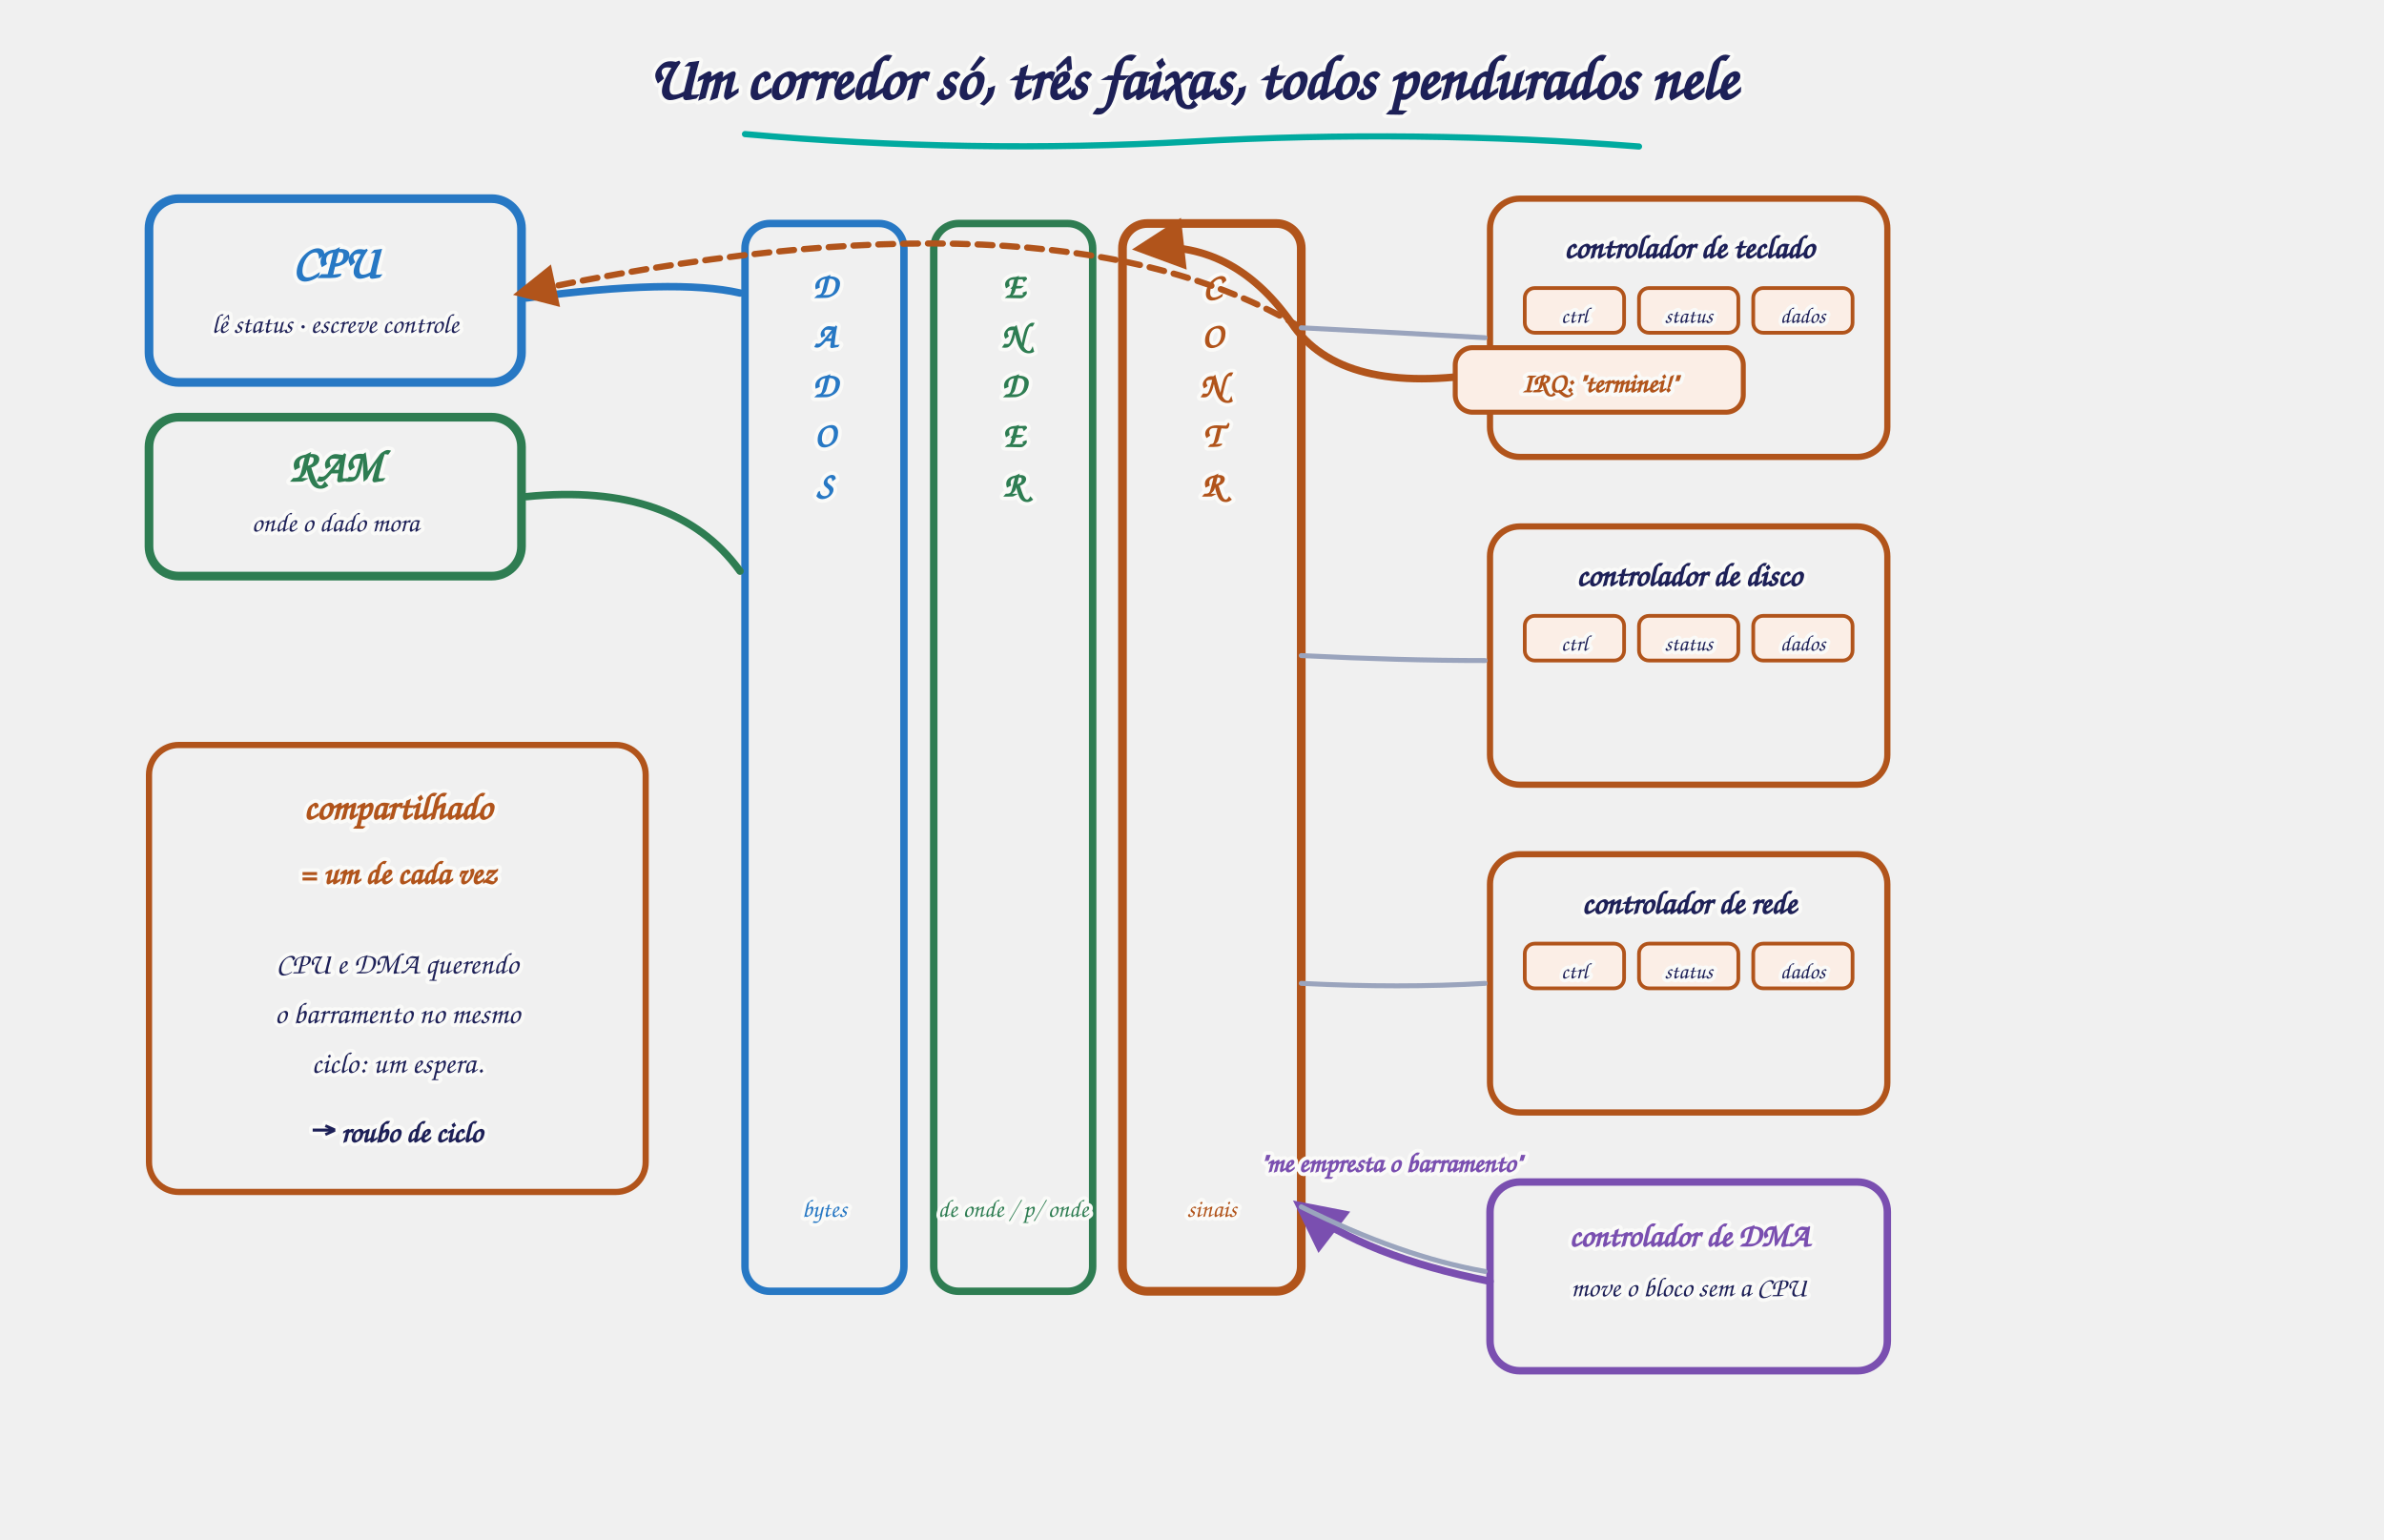
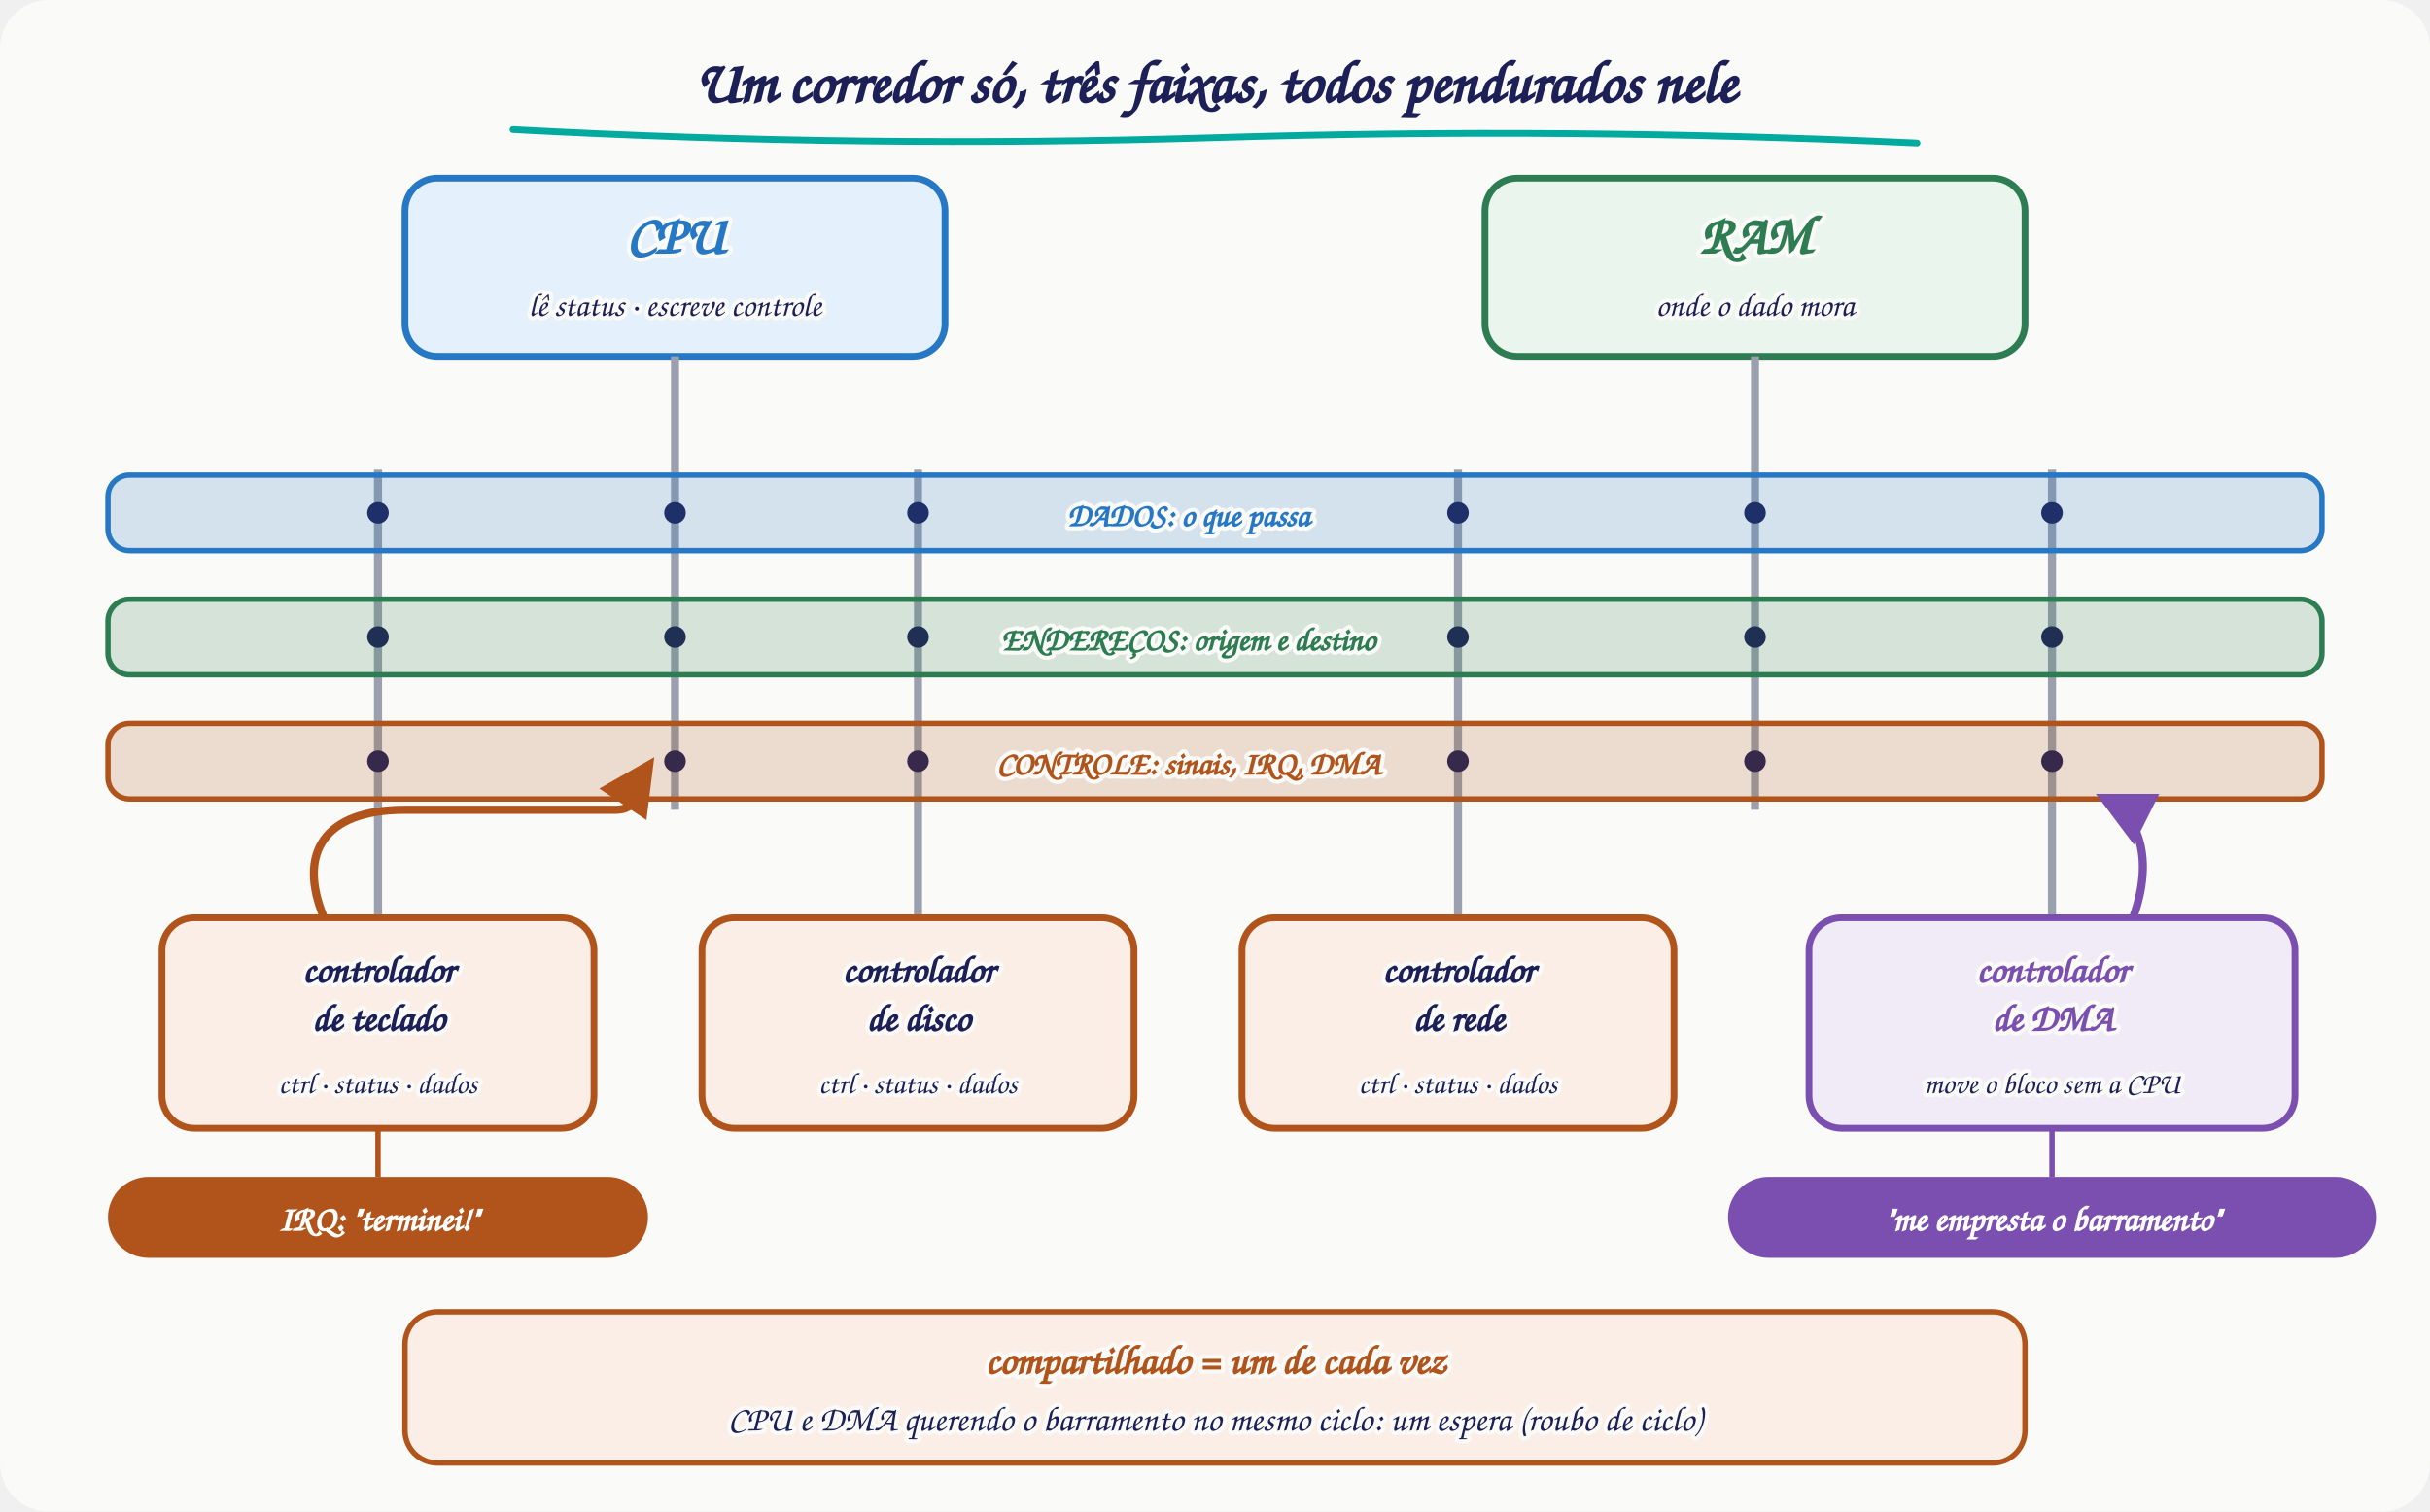
- <svg xmlns="http://www.w3.org/2000/svg" viewBox="0 0 960 620" width="100%" role="img" font-family="'Comic Sans MS','Comic Neue',cursive" aria-label="CPU e memória RAM ligadas a um barramento central de três faixas — dados, endereços e controle — de onde pendem três controladores de E/S e o controlador de DMA; a linha de interrupção do teclado e o pedido de barramento do DMA em destaque">
+ <svg xmlns="http://www.w3.org/2000/svg" viewBox="0 0 900 560" width="100%" role="img" font-family="'Comic Sans MS','Comic Neue',cursive" aria-label="A CPU e a RAM, em cima, e os controladores de teclado, disco e rede e o controlador de DMA, embaixo, ligados todos a um mesmo barramento de tres faixas: dados, enderecos e controle. Na faixa de controle, em destaque, o teclado manda o pedido de interrupcao (IRQ) a CPU e o DMA pede o barramento emprestado. Um aviso lembra que o barramento e compartilhado: um de cada vez.">
  <defs>
    <style>
-       .sk  { stroke-linecap:round; stroke-linejoin:round; fill:none; }
      .lbl { font-family:'Comic Sans MS','Comic Neue',cursive; }
      text { paint-order:stroke; stroke:#fafaf8; stroke-width:3px; stroke-linejoin:round; }
      text[fill="#ffffff"] { stroke:none; }
    </style>
-     <marker id="b2-org" viewBox="0 0 10 10" refX="8" refY="5" markerWidth="7" markerHeight="7" orient="auto-start-reverse">
+     <marker id="b-lar" viewBox="0 0 10 10" refX="8" refY="5" markerWidth="7" markerHeight="7" orient="auto">
      <path d="M0,0 L10,5 L0,10 z" fill="#b1541b" />
    </marker>
-     <marker id="b2-pur" viewBox="0 0 10 10" refX="8" refY="5" markerWidth="7" markerHeight="7" orient="auto-start-reverse">
+     <marker id="b-rox" viewBox="0 0 10 10" refX="8" refY="5" markerWidth="7" markerHeight="7" orient="auto">
      <path d="M0,0 L10,5 L0,10 z" fill="#7a4fb0" />
    </marker>
  </defs>
-   <text x="480" y="40" text-anchor="middle" class="lbl" font-size="25" font-weight="bold" fill="#1d2057">Um corredor só, três faixas, todos pendurados nele</text>
-   <path class="sk" d="M300,54 q90,8 180,3 q90,-5 180,2" stroke="#00aa9f" stroke-width="2.5" />
+   <rect id="fundo-card" x="0" y="0" width="900" height="560" rx="18" fill="#fafaf8" />
+   <text x="450" y="38" text-anchor="middle" class="lbl" font-size="22" font-weight="bold" fill="#1d2057">Um corredor só, três faixas, todos pendurados nele</text>
+   <path d="M190,48 q130,7 260,3 q130,-4 260,2" fill="none" stroke="#00aa9f" stroke-width="2.5" stroke-linecap="round" />
+   <rect x="150" y="66" width="200" height="66" rx="12" fill="#e4f0fb" stroke="#2778c4" stroke-width="2.5" />
+   <text x="250" y="94" text-anchor="middle" class="lbl" font-size="20" font-weight="bold" fill="#2778c4">CPU</text>
+   <text x="250" y="117" text-anchor="middle" class="lbl" font-size="12" fill="#1d2057">lê status · escreve controle</text>
+   <rect x="550" y="66" width="200" height="66" rx="12" fill="#eaf5ee" stroke="#2e7d52" stroke-width="2.5" />
+   <text x="650" y="94" text-anchor="middle" class="lbl" font-size="20" font-weight="bold" fill="#2e7d52">RAM</text>
+   <text x="650" y="117" text-anchor="middle" class="lbl" font-size="12" fill="#1d2057">onde o dado mora</text>
+   <g stroke="#9aa0ad" stroke-width="3">
+     <line x1="250" y1="132" x2="250" y2="300" />
+     <line x1="650" y1="132" x2="650" y2="300" />
+     <line x1="140" y1="174" x2="140" y2="340" />
+     <line x1="340" y1="174" x2="340" y2="340" />
+     <line x1="540" y1="174" x2="540" y2="340" />
+     <line x1="760" y1="174" x2="760" y2="340" />
+   </g>
+   <g fill="#1d2057">
+     <circle cx="250" cy="190" r="4" />
+     <circle cx="250" cy="236" r="4" />
+     <circle cx="250" cy="282" r="4" />
+     <circle cx="650" cy="190" r="4" />
+     <circle cx="650" cy="236" r="4" />
+     <circle cx="650" cy="282" r="4" />
+     <circle cx="140" cy="190" r="4" />
+     <circle cx="140" cy="236" r="4" />
+     <circle cx="140" cy="282" r="4" />
+     <circle cx="340" cy="190" r="4" />
+     <circle cx="340" cy="236" r="4" />
+     <circle cx="340" cy="282" r="4" />
+     <circle cx="540" cy="190" r="4" />
+     <circle cx="540" cy="236" r="4" />
+     <circle cx="540" cy="282" r="4" />
+     <circle cx="760" cy="190" r="4" />
+     <circle cx="760" cy="236" r="4" />
+     <circle cx="760" cy="282" r="4" />
+   </g>
+   <rect x="40" y="176" width="820" height="28" rx="8" fill="#2778c4" fill-opacity="0.18" stroke="#2778c4" stroke-width="2" />
+   <text x="440" y="195" text-anchor="middle" class="lbl" font-size="12" font-weight="bold" fill="#2778c4">DADOS: o que passa</text>
+   <rect x="40" y="222" width="820" height="28" rx="8" fill="#2e7d52" fill-opacity="0.18" stroke="#2e7d52" stroke-width="2" />
+   <text x="440" y="241" text-anchor="middle" class="lbl" font-size="12" font-weight="bold" fill="#2e7d52">ENDEREÇOS: origem e destino</text>
+   <rect x="40" y="268" width="820" height="28" rx="8" fill="#b1541b" fill-opacity="0.18" stroke="#b1541b" stroke-width="2" />
+   <text x="440" y="287" text-anchor="middle" class="lbl" font-size="12" font-weight="bold" fill="#b1541b">CONTROLE: sinais, IRQ, DMA</text>
  <g>
-     <rect x="60" y="80" width="150" height="74" rx="12" class="sk" fill="#e4f0fb" stroke="#2778c4" stroke-width="3.5" />
-     <text x="135" y="112" text-anchor="middle" class="lbl" font-size="19" font-weight="bold" fill="#2778c4">CPU</text>
-     <text x="135" y="134" text-anchor="middle" class="lbl" font-size="11" fill="#1d2057">lê status · escreve controle</text>
-     <rect x="60" y="168" width="150" height="64" rx="12" class="sk" fill="#eaf5ee" stroke="#2e7d52" stroke-width="3.5" />
-     <text x="135" y="194" text-anchor="middle" class="lbl" font-size="18" font-weight="bold" fill="#2e7d52">RAM</text>
-     <text x="135" y="214" text-anchor="middle" class="lbl" font-size="11" fill="#1d2057">onde o dado mora</text>
+     <rect x="60" y="340" width="160" height="78" rx="12" fill="#fbeee6" stroke="#b1541b" stroke-width="2.5" />
+     <text x="140" y="364" text-anchor="middle" class="lbl" font-size="14" font-weight="bold" fill="#1d2057">controlador</text>
+     <text x="140" y="382" text-anchor="middle" class="lbl" font-size="14" font-weight="bold" fill="#1d2057">de teclado</text>
+     <text x="140" y="405" text-anchor="middle" class="lbl" font-size="11" fill="#1d2057">ctrl · status · dados</text>
+     <rect x="260" y="340" width="160" height="78" rx="12" fill="#fbeee6" stroke="#b1541b" stroke-width="2.5" />
+     <text x="340" y="364" text-anchor="middle" class="lbl" font-size="14" font-weight="bold" fill="#1d2057">controlador</text>
+     <text x="340" y="382" text-anchor="middle" class="lbl" font-size="14" font-weight="bold" fill="#1d2057">de disco</text>
+     <text x="340" y="405" text-anchor="middle" class="lbl" font-size="11" fill="#1d2057">ctrl · status · dados</text>
+     <rect x="460" y="340" width="160" height="78" rx="12" fill="#fbeee6" stroke="#b1541b" stroke-width="2.5" />
+     <text x="540" y="364" text-anchor="middle" class="lbl" font-size="14" font-weight="bold" fill="#1d2057">controlador</text>
+     <text x="540" y="382" text-anchor="middle" class="lbl" font-size="14" font-weight="bold" fill="#1d2057">de rede</text>
+     <text x="540" y="405" text-anchor="middle" class="lbl" font-size="11" fill="#1d2057">ctrl · status · dados</text>
+     <rect x="670" y="340" width="180" height="78" rx="12" fill="#f1ebf8" stroke="#7a4fb0" stroke-width="2.5" />
+     <text x="760" y="364" text-anchor="middle" class="lbl" font-size="14" font-weight="bold" fill="#7a4fb0">controlador</text>
+     <text x="760" y="382" text-anchor="middle" class="lbl" font-size="14" font-weight="bold" fill="#7a4fb0">de DMA</text>
+     <text x="760" y="405" text-anchor="middle" class="lbl" font-size="11" fill="#1d2057">move o bloco sem a CPU</text>
  </g>
-   <g>
-     <rect x="300" y="90" width="64" height="430" rx="10" class="sk" fill="#e4f0fb" stroke="#2778c4" stroke-width="3" />
-     <text x="332" y="120" text-anchor="middle" class="lbl" font-size="14" font-weight="bold" fill="#2778c4">D</text>
-     <text x="332" y="140" text-anchor="middle" class="lbl" font-size="14" font-weight="bold" fill="#2778c4">A</text>
-     <text x="332" y="160" text-anchor="middle" class="lbl" font-size="14" font-weight="bold" fill="#2778c4">D</text>
-     <text x="332" y="180" text-anchor="middle" class="lbl" font-size="14" font-weight="bold" fill="#2778c4">O</text>
-     <text x="332" y="200" text-anchor="middle" class="lbl" font-size="14" font-weight="bold" fill="#2778c4">S</text>
-     <text x="332" y="490" text-anchor="middle" class="lbl" font-size="10" fill="#2778c4">bytes</text>
-     <rect x="376" y="90" width="64" height="430" rx="10" class="sk" fill="#eaf5ee" stroke="#2e7d52" stroke-width="3" />
-     <text x="408" y="120" text-anchor="middle" class="lbl" font-size="14" font-weight="bold" fill="#2e7d52">E</text>
-     <text x="408" y="140" text-anchor="middle" class="lbl" font-size="14" font-weight="bold" fill="#2e7d52">N</text>
-     <text x="408" y="160" text-anchor="middle" class="lbl" font-size="14" font-weight="bold" fill="#2e7d52">D</text>
-     <text x="408" y="180" text-anchor="middle" class="lbl" font-size="14" font-weight="bold" fill="#2e7d52">E</text>
-     <text x="408" y="200" text-anchor="middle" class="lbl" font-size="14" font-weight="bold" fill="#2e7d52">R</text>
-     <text x="408" y="490" text-anchor="middle" class="lbl" font-size="10" fill="#2e7d52">de onde / p/ onde</text>
-     <rect x="452" y="90" width="72" height="430" rx="10" class="sk" fill="#fffdf7" stroke="#b1541b" stroke-width="3.5" />
-     <text x="488" y="120" text-anchor="middle" class="lbl" font-size="14" font-weight="bold" fill="#b1541b">C</text>
-     <text x="488" y="140" text-anchor="middle" class="lbl" font-size="14" font-weight="bold" fill="#b1541b">O</text>
-     <text x="488" y="160" text-anchor="middle" class="lbl" font-size="14" font-weight="bold" fill="#b1541b">N</text>
-     <text x="488" y="180" text-anchor="middle" class="lbl" font-size="14" font-weight="bold" fill="#b1541b">T</text>
-     <text x="488" y="200" text-anchor="middle" class="lbl" font-size="14" font-weight="bold" fill="#b1541b">R</text>
-     <text x="488" y="490" text-anchor="middle" class="lbl" font-size="10" fill="#b1541b">sinais</text>
-   </g>
-   <g>
-     <path class="sk" d="M212,120 q60,-8 86,-2" stroke="#2778c4" stroke-width="3" />
-     <path class="sk" d="M212,200 q60,-6 86,30" stroke="#2e7d52" stroke-width="3" />
-   </g>
-   <g>
-     <rect x="600" y="80" width="160" height="104" rx="12" class="sk" fill="#ffffff" stroke="#b1541b" stroke-width="2.5" />
-     <text x="680" y="104" text-anchor="middle" class="lbl" font-size="13" font-weight="bold" fill="#1d2057">controlador de teclado</text>
-     <rect x="614" y="116" width="40" height="18" rx="4" fill="#fbeee6" stroke="#b1541b" stroke-width="1.5" />
-     <text x="634" y="130" text-anchor="middle" class="lbl" font-size="9" fill="#1d2057">ctrl</text>
-     <rect x="660" y="116" width="40" height="18" rx="4" fill="#fbeee6" stroke="#b1541b" stroke-width="1.5" />
-     <text x="680" y="130" text-anchor="middle" class="lbl" font-size="9" fill="#1d2057">status</text>
-     <rect x="706" y="116" width="40" height="18" rx="4" fill="#fbeee6" stroke="#b1541b" stroke-width="1.5" />
-     <text x="726" y="130" text-anchor="middle" class="lbl" font-size="9" fill="#1d2057">dados</text>
-     <path class="sk" d="M600,150 q-60,10 -80,-20 q-24,-34 -60,-30" stroke="#b1541b" stroke-width="3" marker-end="url(#b2-org)" />
-     <rect x="586" y="140" width="116" height="26" rx="7" fill="#fbeee6" stroke="#b1541b" stroke-width="2" />
-     <text x="644" y="158" text-anchor="middle" class="lbl" font-size="11" font-weight="bold" fill="#b1541b">IRQ: "terminei!"</text>
-     <path class="sk" d="M524,132 q-100,-60 -314,-14" stroke="#b1541b" stroke-width="2.5" stroke-dasharray="6 4" marker-end="url(#b2-org)" />
-   </g>
-   <g>
-     <rect x="600" y="212" width="160" height="104" rx="12" class="sk" fill="#ffffff" stroke="#b1541b" stroke-width="2.5" />
-     <text x="680" y="236" text-anchor="middle" class="lbl" font-size="13" font-weight="bold" fill="#1d2057">controlador de disco</text>
-     <rect x="614" y="248" width="40" height="18" rx="4" fill="#fbeee6" stroke="#b1541b" stroke-width="1.5" />
-     <text x="634" y="262" text-anchor="middle" class="lbl" font-size="9" fill="#1d2057">ctrl</text>
-     <rect x="660" y="248" width="40" height="18" rx="4" fill="#fbeee6" stroke="#b1541b" stroke-width="1.5" />
-     <text x="680" y="262" text-anchor="middle" class="lbl" font-size="9" fill="#1d2057">status</text>
-     <rect x="706" y="248" width="40" height="18" rx="4" fill="#fbeee6" stroke="#b1541b" stroke-width="1.5" />
-     <text x="726" y="262" text-anchor="middle" class="lbl" font-size="9" fill="#1d2057">dados</text>
-   </g>
-   <g>
-     <rect x="600" y="344" width="160" height="104" rx="12" class="sk" fill="#ffffff" stroke="#b1541b" stroke-width="2.5" />
-     <text x="680" y="368" text-anchor="middle" class="lbl" font-size="13" font-weight="bold" fill="#1d2057">controlador de rede</text>
-     <rect x="614" y="380" width="40" height="18" rx="4" fill="#fbeee6" stroke="#b1541b" stroke-width="1.5" />
-     <text x="634" y="394" text-anchor="middle" class="lbl" font-size="9" fill="#1d2057">ctrl</text>
-     <rect x="660" y="380" width="40" height="18" rx="4" fill="#fbeee6" stroke="#b1541b" stroke-width="1.5" />
-     <text x="680" y="394" text-anchor="middle" class="lbl" font-size="9" fill="#1d2057">status</text>
-     <rect x="706" y="380" width="40" height="18" rx="4" fill="#fbeee6" stroke="#b1541b" stroke-width="1.5" />
-     <text x="726" y="394" text-anchor="middle" class="lbl" font-size="9" fill="#1d2057">dados</text>
-   </g>
-   <g>
-     <rect x="600" y="476" width="160" height="76" rx="12" class="sk" fill="#f3eafa" stroke="#7a4fb0" stroke-width="3" />
-     <text x="680" y="502" text-anchor="middle" class="lbl" font-size="13" font-weight="bold" fill="#7a4fb0">controlador de DMA</text>
-     <text x="680" y="522" text-anchor="middle" class="lbl" font-size="11" fill="#1d2057">move o bloco sem a CPU</text>
-     <path class="sk" d="M600,516 q-50,-10 -76,-30" stroke="#7a4fb0" stroke-width="3" marker-end="url(#b2-pur)" />
-     <text x="560" y="472" text-anchor="middle" class="lbl" font-size="11" font-weight="bold" fill="#7a4fb0">"me empresta o barramento"</text>
-   </g>
-   <g>
-     <path class="sk" d="M524,132 q40,2 74,4" stroke="#9aa4bd" stroke-width="2" />
-     <path class="sk" d="M524,264 q40,2 74,2" stroke="#9aa4bd" stroke-width="2" />
-     <path class="sk" d="M524,396 q40,2 74,0" stroke="#9aa4bd" stroke-width="2" />
-     <path class="sk" d="M524,486 q40,20 74,26" stroke="#9aa4bd" stroke-width="2" />
-   </g>
-   <g>
-     <rect x="60" y="300" width="200" height="180" rx="12" class="sk" fill="#fffdf7" stroke="#b1541b" stroke-width="2.5" />
-     <text x="160" y="330" text-anchor="middle" class="lbl" font-size="15" font-weight="bold" fill="#b1541b">compartilhado</text>
-     <text x="160" y="356" text-anchor="middle" class="lbl" font-size="13" font-weight="bold" fill="#b1541b">= um de cada vez</text>
-     <text x="160" y="392" text-anchor="middle" class="lbl" font-size="12" fill="#1d2057">CPU e DMA querendo</text>
-     <text x="160" y="412" text-anchor="middle" class="lbl" font-size="12" fill="#1d2057">o barramento no mesmo</text>
-     <text x="160" y="432" text-anchor="middle" class="lbl" font-size="12" fill="#1d2057">ciclo: um espera.</text>
-     <text x="160" y="460" text-anchor="middle" class="lbl" font-size="12" font-weight="bold" fill="#1d2057">→ roubo de ciclo</text>
-   </g>
+   <path d="M120,340 C110,316 120,300 150,300 L228,300 C238,300 236,290 240,284" fill="none" stroke="#b1541b" stroke-width="3" marker-end="url(#b-lar)" />
+   <rect x="40" y="436" width="200" height="30" rx="15" fill="#b1541b" />
+   <text x="140" y="456" text-anchor="middle" class="lbl" font-size="13" font-weight="bold" fill="#ffffff">IRQ: "terminei!"</text>
+   <line x1="140" y1="418" x2="140" y2="436" stroke="#b1541b" stroke-width="2" />
+   <rect x="640" y="436" width="240" height="30" rx="15" fill="#7a4fb0" />
+   <text x="760" y="456" text-anchor="middle" class="lbl" font-size="13" font-weight="bold" fill="#ffffff">"me empresta o barramento"</text>
+   <line x1="760" y1="418" x2="760" y2="436" stroke="#7a4fb0" stroke-width="2" />
+   <path d="M790,340 C798,318 792,302 780,296" fill="none" stroke="#7a4fb0" stroke-width="3" marker-end="url(#b-rox)" />
+   <rect x="150" y="486" width="600" height="56" rx="12" fill="#fbeee6" stroke="#b1541b" stroke-width="2" />
+   <text x="450" y="509" text-anchor="middle" class="lbl" font-size="15" font-weight="bold" fill="#b1541b">compartilhado = um de cada vez</text>
+   <text x="450" y="530" text-anchor="middle" class="lbl" font-size="13" fill="#1d2057">CPU e DMA querendo o barramento no mesmo ciclo: um espera (roubo de ciclo)</text>
</svg>
